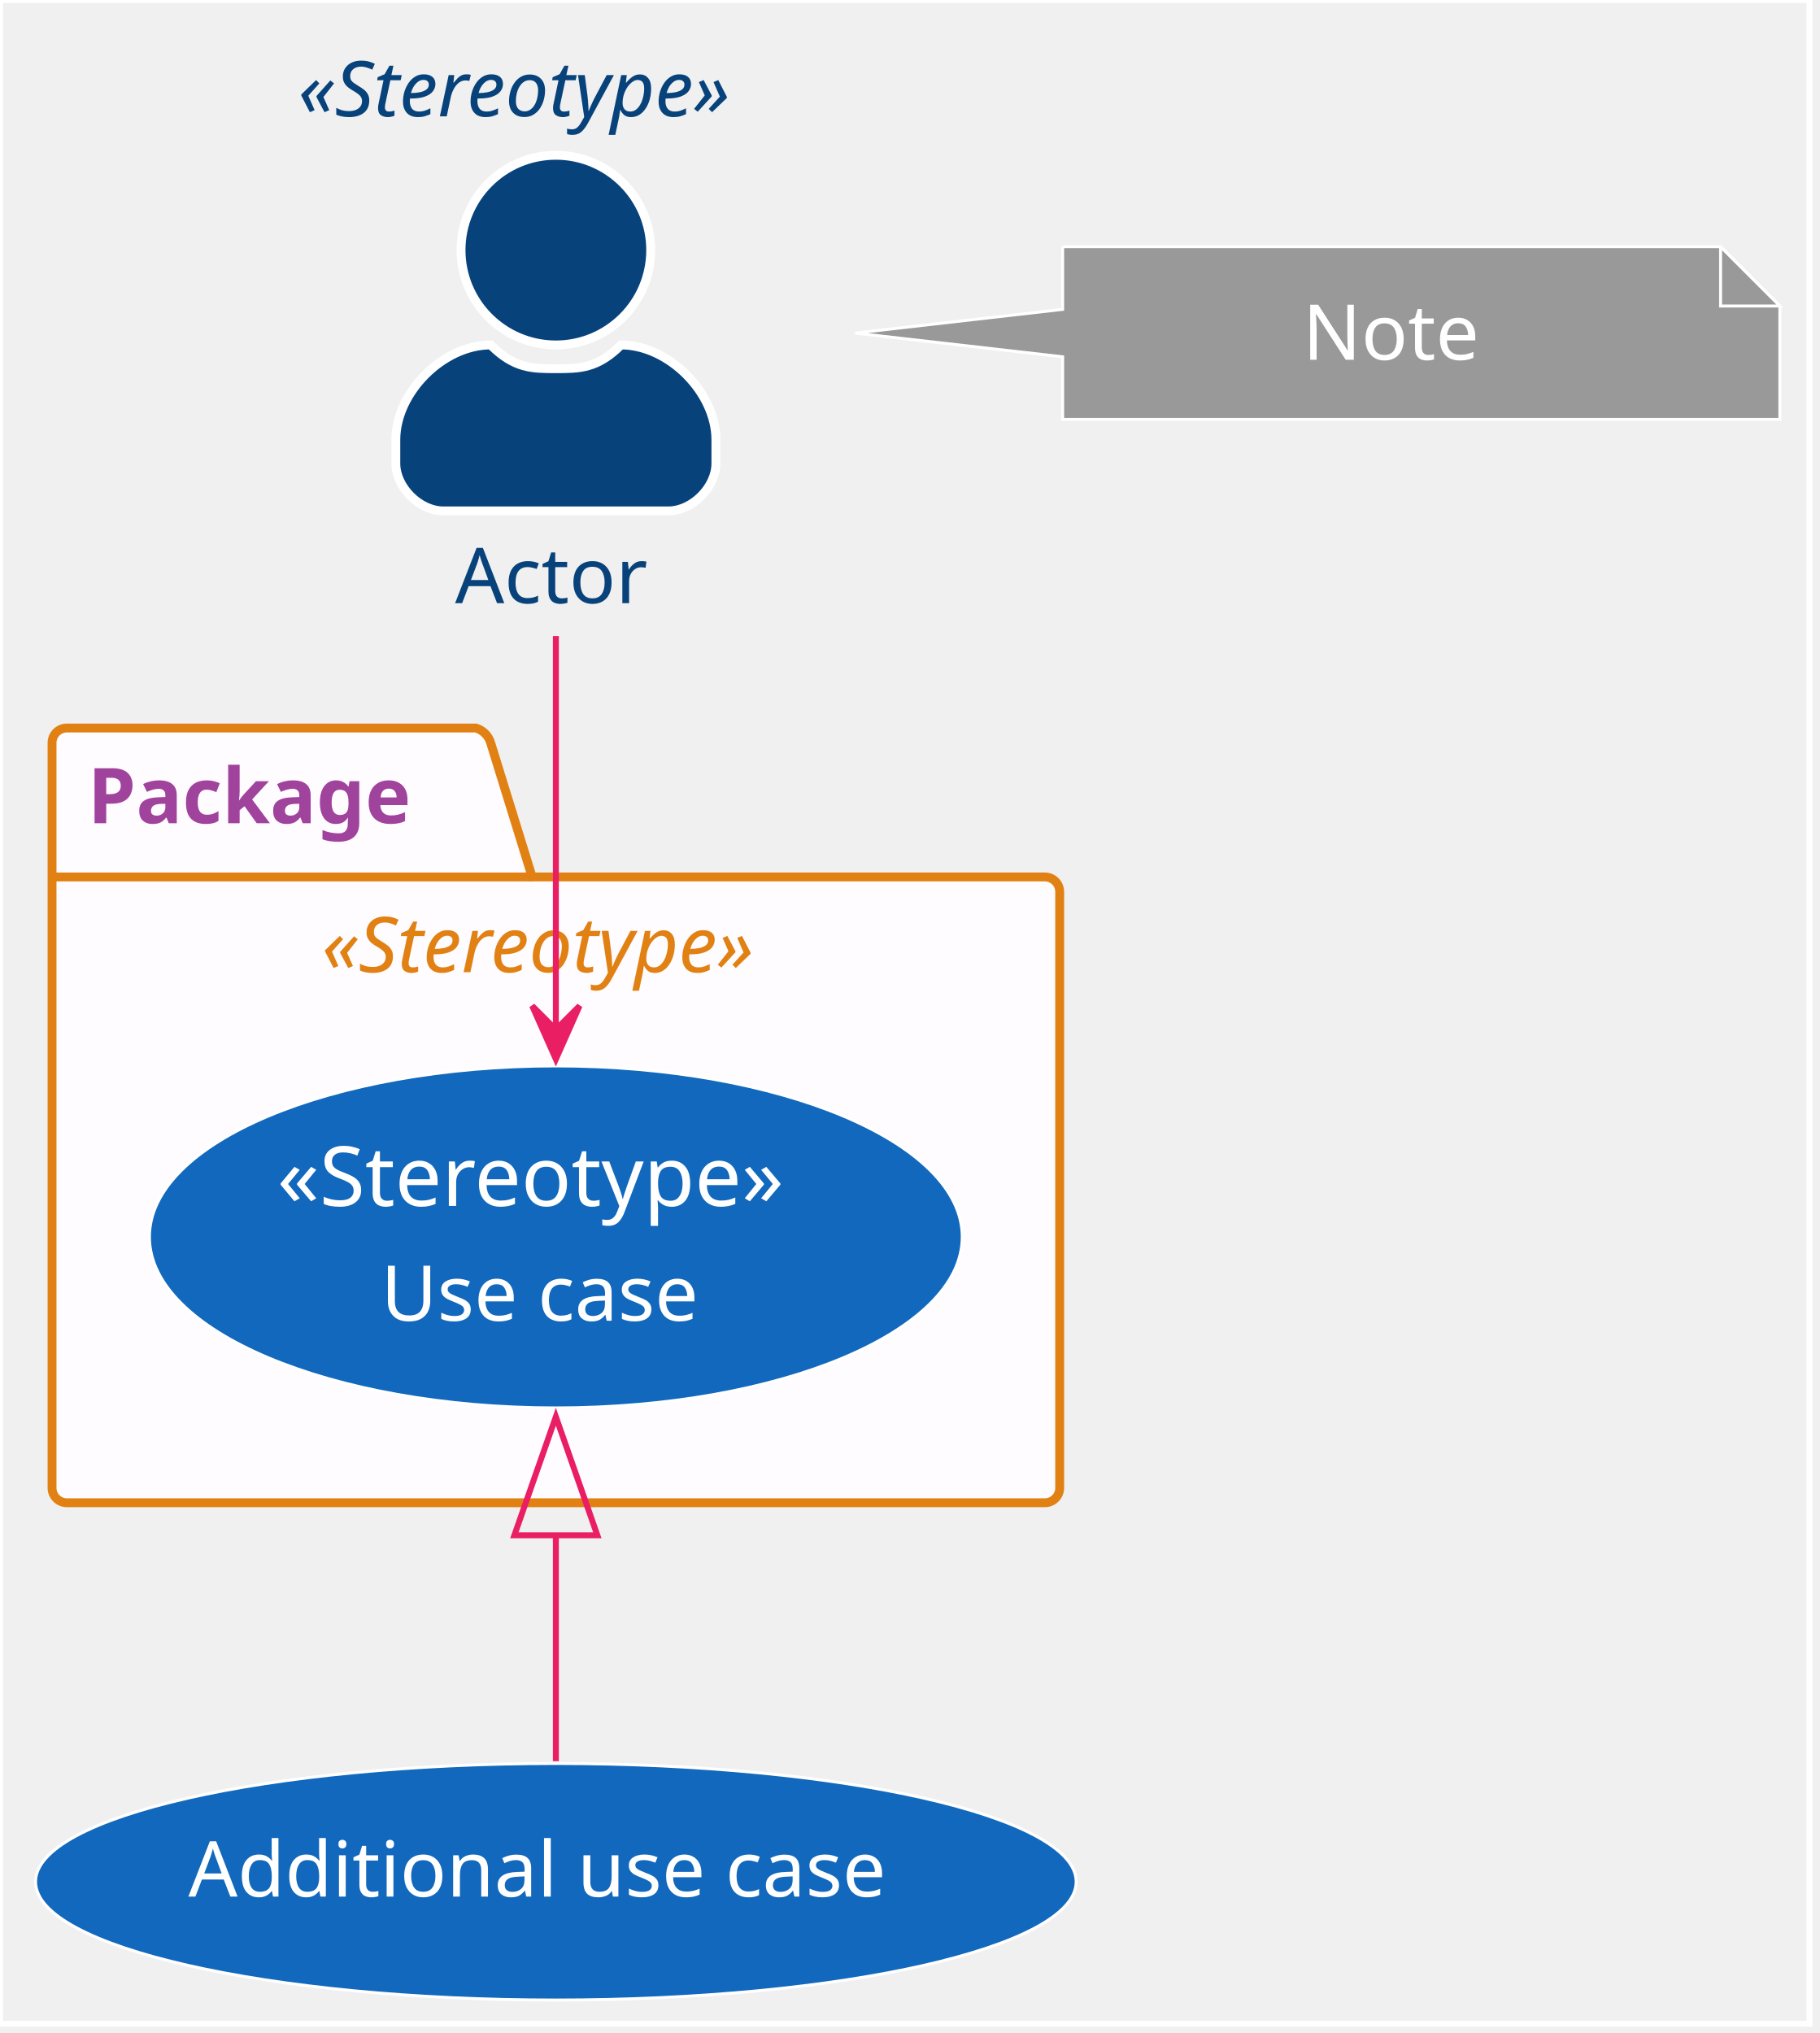
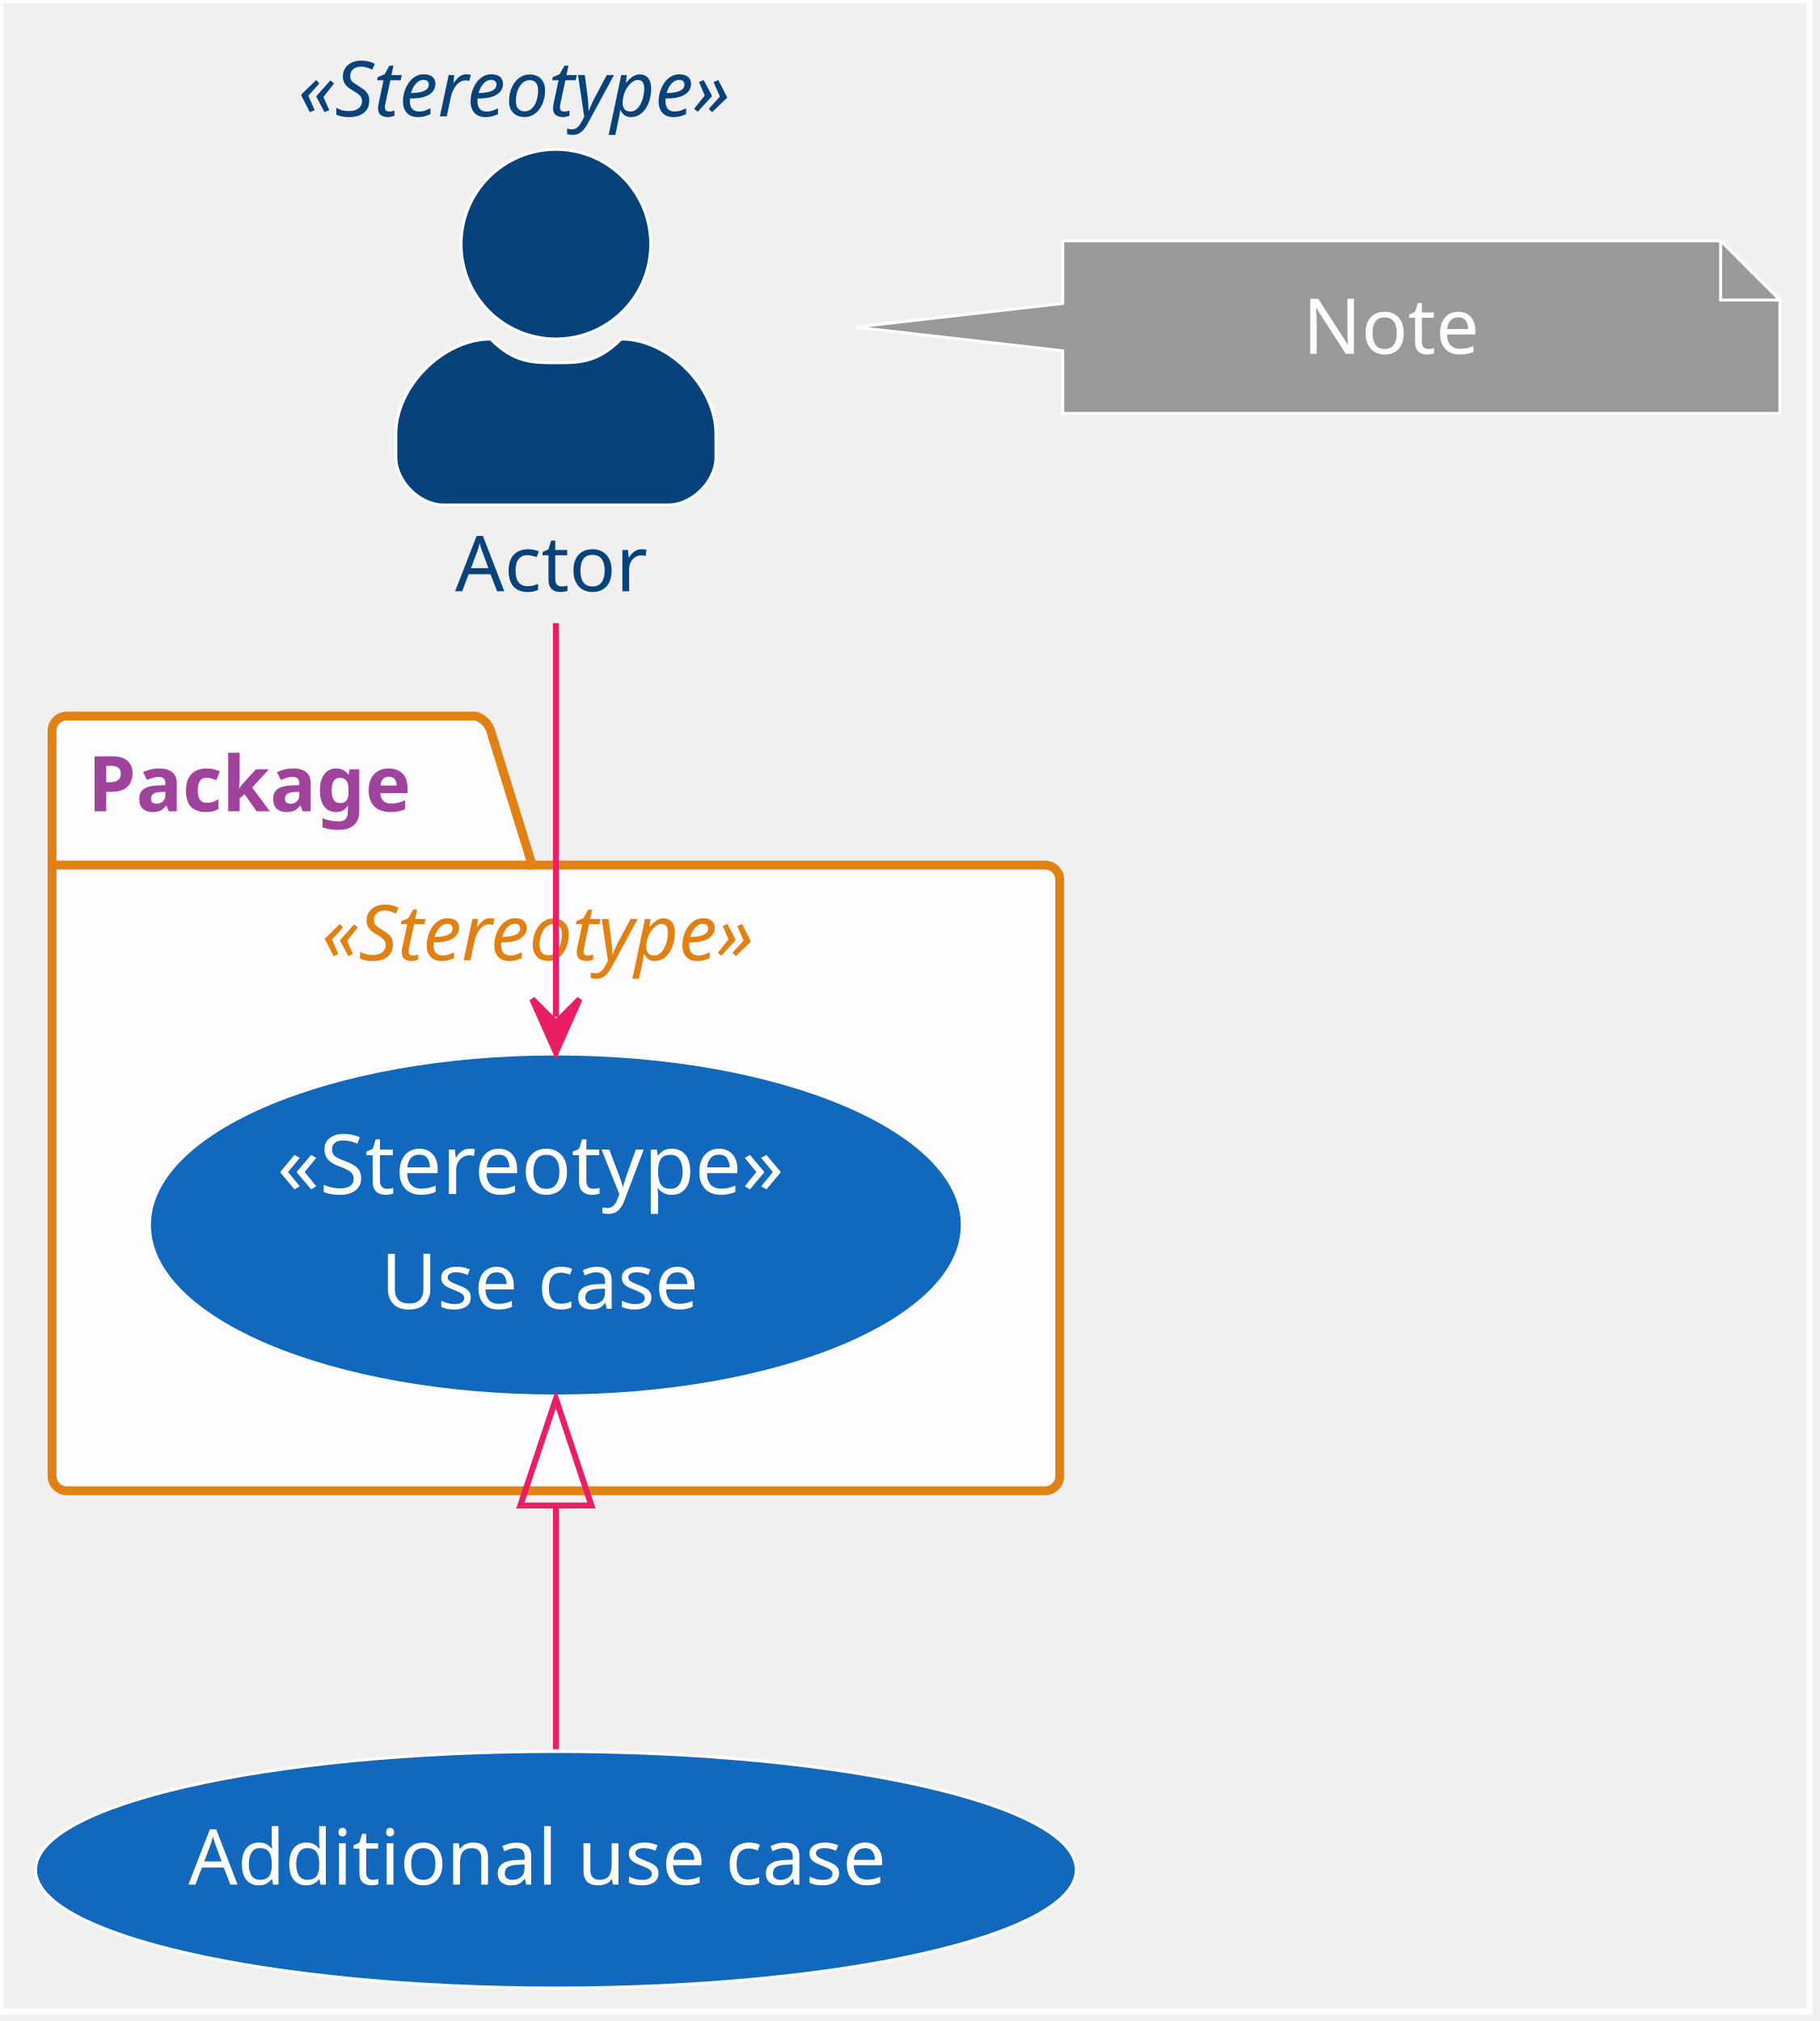
- <svg xmlns="http://www.w3.org/2000/svg" contentStyleType="text/css" height="343px" preserveAspectRatio="none" style="width:307px;height:343px;" version="1.1" viewBox="0 0 307 343" width="307px" zoomAndPan="magnify">
+ <svg xmlns="http://www.w3.org/2000/svg" contentStyleType="text/css" height="341px" preserveAspectRatio="none" style="width:307px;height:341px;" version="1.1" viewBox="0 0 307 341" width="307px" zoomAndPan="magnify">
  <defs />
  <g>
-     <rect fill="none" height="341.438" style="stroke:#FFFFFF;stroke-width:1.0;" width="305.28" x="0" y="0" />
+     <rect fill="none" height="339.438" style="stroke:#FFFFFF;stroke-width:1.0;" width="305.28" x="0" y="0" />
    <g id="cluster_Package">
-       <path d="M11.28,122.826 L80.28,122.826 A3.75,3.75 0 0 1 82.78,125.326 L89.78,147.959 L176.28,147.959 A2.5,2.5 0 0 1 178.78,150.459 L178.78,251.036 A2.5,2.5 0 0 1 176.28,253.536 L11.28,253.536 A2.5,2.5 0 0 1 8.78,251.036 L8.78,125.326 A2.5,2.5 0 0 1 11.28,122.826 " fill="#FFFCFF" style="stroke:#E18114;stroke-width:1.5;" />
-       <line style="stroke:#E18114;stroke-width:1.5;" x1="8.78" x2="89.78" y1="147.959" y2="147.959" />
-       <text fill="#A0439C" font-family="sans-serif" font-size="13" font-weight="bold" lengthAdjust="spacing" textLength="64" x="14.78" y="138.893">Package</text>
-       <text fill="#E18114" font-family="sans-serif" font-size="13" font-style="italic" lengthAdjust="spacing" textLength="87" x="54.28" y="164.026">«Stereotype»</text>
+       <path d="M11.28,120.826 L80.28,120.826 A3.75,3.75 0 0 1 82.78,123.326 L89.78,145.959 L176.28,145.959 A2.5,2.5 0 0 1 178.78,148.459 L178.78,249.036 A2.5,2.5 0 0 1 176.28,251.536 L11.28,251.536 A2.5,2.5 0 0 1 8.78,249.036 L8.78,123.326 A2.5,2.5 0 0 1 11.28,120.826 " fill="#FFFCFF" style="stroke:#E18114;stroke-width:1.5;" />
+       <line style="stroke:#E18114;stroke-width:1.5;" x1="8.78" x2="89.78" y1="145.959" y2="145.959" />
+       <text fill="#A0439C" font-family="sans-serif" font-size="13" font-weight="bold" lengthAdjust="spacing" textLength="64" x="14.78" y="136.893">Package</text>
+       <text fill="#E18114" font-family="sans-serif" font-size="13" font-style="italic" lengthAdjust="spacing" textLength="87" x="54.28" y="162.026">«Stereotype»</text>
    </g>
    <g id="elem_UseCase">
-       <ellipse cx="93.775" cy="208.688" fill="#1168BD" rx="68.565" ry="28.852" style="stroke:#FFFFFF;stroke-width:0.5;" />
-       <text fill="#FFFFFF" font-family="sans-serif" font-size="14" lengthAdjust="spacing" textLength="94" x="46.775" y="203.46">«Stereotype»</text>
-       <text fill="#FFFFFF" font-family="sans-serif" font-size="13" lengthAdjust="spacing" textLength="59" x="64.275" y="222.829">Use case</text>
+       <ellipse cx="93.775" cy="206.688" fill="#1168BD" rx="68.565" ry="28.852" style="stroke:#FFFFFF;stroke-width:0.5;" />
+       <text fill="#FFFFFF" font-family="sans-serif" font-size="14" lengthAdjust="spacing" textLength="94" x="46.775" y="201.46">«Stereotype»</text>
+       <text fill="#FFFFFF" font-family="sans-serif" font-size="13" lengthAdjust="spacing" textLength="59" x="64.275" y="220.829">Use case</text>
    </g>
    <g id="elem_Actor">
-       <ellipse cx="93.78" cy="42.199" fill="#08427B" rx="16" ry="16" style="stroke:#FFFFFF;stroke-width:1.5;" />
-       <path d="M93.78,62.199 C97.78,62.199 100.78,62.199 104.78,58.199 C112.78,58.199 120.78,66.199 120.78,74.199 L120.78,78.199 C120.78,82.199 116.78,86.199 112.78,86.199 L74.78,86.199 C70.78,86.199 66.78,82.199 66.78,78.199 L66.78,74.199 C66.78,66.199 74.78,58.199 82.78,58.199 C86.78,62.199 89.78,62.199 93.78,62.199 " fill="#08427B" style="stroke:#FFFFFF;stroke-width:1.5;" />
-       <text fill="#08427B" font-family="sans-serif" font-size="13" lengthAdjust="spacing" textLength="34" x="76.78" y="101.766">Actor</text>
+       <ellipse cx="93.78" cy="41.199" fill="#08427B" rx="16" ry="16" style="stroke:#FFFFFF;stroke-width:0.5;" />
+       <path d="M93.78,61.199 C97.78,61.199 100.78,61.199 104.78,57.199 C112.78,57.199 120.78,65.199 120.78,73.199 L120.78,77.199 C120.78,81.199 116.78,85.199 112.78,85.199 L74.78,85.199 C70.78,85.199 66.78,81.199 66.78,77.199 L66.78,73.199 C66.78,65.199 74.78,57.199 82.78,57.199 C86.78,61.199 89.78,61.199 93.78,61.199 " fill="#08427B" style="stroke:#FFFFFF;stroke-width:0.5;" />
+       <text fill="#08427B" font-family="sans-serif" font-size="13" lengthAdjust="spacing" textLength="34" x="76.78" y="99.766">Actor</text>
      <text fill="#08427B" font-family="sans-serif" font-size="13" font-style="italic" lengthAdjust="spacing" textLength="87" x="50.28" y="19.633">«Stereotype»</text>
    </g>
    <g id="elem_GMN3">
-       <path d="M179.28,41.626 L179.28,52.196 L144.25,56.196 L179.28,60.196 L179.28,70.759 A0,0 0 0 0 179.28,70.759 L300.28,70.759 A0,0 0 0 0 300.28,70.759 L300.28,51.626 L290.28,41.626 L179.28,41.626 A0,0 0 0 0 179.28,41.626 " fill="#999999" style="stroke:#FFFFFF;stroke-width:0.5;" />
-       <path d="M290.28,41.626 L290.28,51.626 L300.28,51.626 L290.28,41.626 " fill="#999999" style="stroke:#FFFFFF;stroke-width:0.5;" />
-       <text fill="#FFFFFF" font-family="sans-serif" font-size="13" lengthAdjust="spacing" textLength="31" x="219.78" y="60.693">Note</text>
+       <path d="M179.28,40.626 L179.28,51.196 L144.25,55.196 L179.28,59.196 L179.28,69.759 A0,0 0 0 0 179.28,69.759 L300.28,69.759 A0,0 0 0 0 300.28,69.759 L300.28,50.626 L290.28,40.626 L179.28,40.626 A0,0 0 0 0 179.28,40.626 " fill="#999999" style="stroke:#FFFFFF;stroke-width:0.5;" />
+       <path d="M290.28,40.626 L290.28,50.626 L300.28,50.626 L290.28,40.626 " fill="#999999" style="stroke:#FFFFFF;stroke-width:0.5;" />
+       <text fill="#FFFFFF" font-family="sans-serif" font-size="13" lengthAdjust="spacing" textLength="31" x="219.78" y="59.693">Note</text>
    </g>
    <g id="elem_UseCase2">
-       <ellipse cx="93.781" cy="317.482" fill="#1168BD" rx="87.781" ry="19.956" style="stroke:#FFFFFF;stroke-width:0.5;" />
-       <text fill="#FFFFFF" font-family="sans-serif" font-size="13" lengthAdjust="spacing" textLength="124" x="31.782" y="319.983">Additional use case</text>
+       <ellipse cx="93.781" cy="315.482" fill="#1168BD" rx="87.781" ry="19.956" style="stroke:#FFFFFF;stroke-width:0.5;" />
+       <text fill="#FFFFFF" font-family="sans-serif" font-size="13" lengthAdjust="spacing" textLength="124" x="31.782" y="317.983">Additional use case</text>
    </g>
    <g id="link_Actor_UseCase">
-       <path d="M93.78,107.306 C93.78,129.156 93.78,154.206 93.78,173.806 " fill="none" id="Actor-to-UseCase" style="stroke:#E91E63;stroke-width:1.0;" />
-       <polygon fill="#E91E63" points="93.78,178.706,97.78,169.706,93.78,173.706,89.78,169.706,93.78,178.706" style="stroke:#E91E63;stroke-width:1.0;" />
+       <path d="M93.78,105.146 C93.78,129.156 93.78,151.216 93.78,171.576 " fill="none" id="Actor-to-UseCase" style="stroke:#E91E63;stroke-width:1.0;" />
+       <polygon fill="#E91E63" points="93.78,177.576,97.78,168.576,93.78,172.576,89.78,168.576,93.78,177.576" style="stroke:#E91E63;stroke-width:1.0;" />
    </g>
    <g id="link_UseCase_UseCase2">
-       <path d="M93.78,258.626 C93.78,272.266 93.78,286.306 93.78,297.136 " fill="none" id="UseCase-backto-UseCase2" style="stroke:#E91E63;stroke-width:1.0;" />
-       <polygon fill="none" points="86.78,259.026,93.78,239.026,100.78,259.026,86.78,259.026" style="stroke:#E91E63;stroke-width:1.0;" />
+       <path d="M93.78,254.026 C93.78,272.686 93.78,278.636 93.78,295.136 " fill="none" id="UseCase-backto-UseCase2" style="stroke:#E91E63;stroke-width:1.0;" />
+       <polygon fill="none" points="93.78,236.026,87.78,254.026,99.78,254.026,93.78,236.026" style="stroke:#E91E63;stroke-width:1.0;" />
    </g>
  </g>
</svg>
